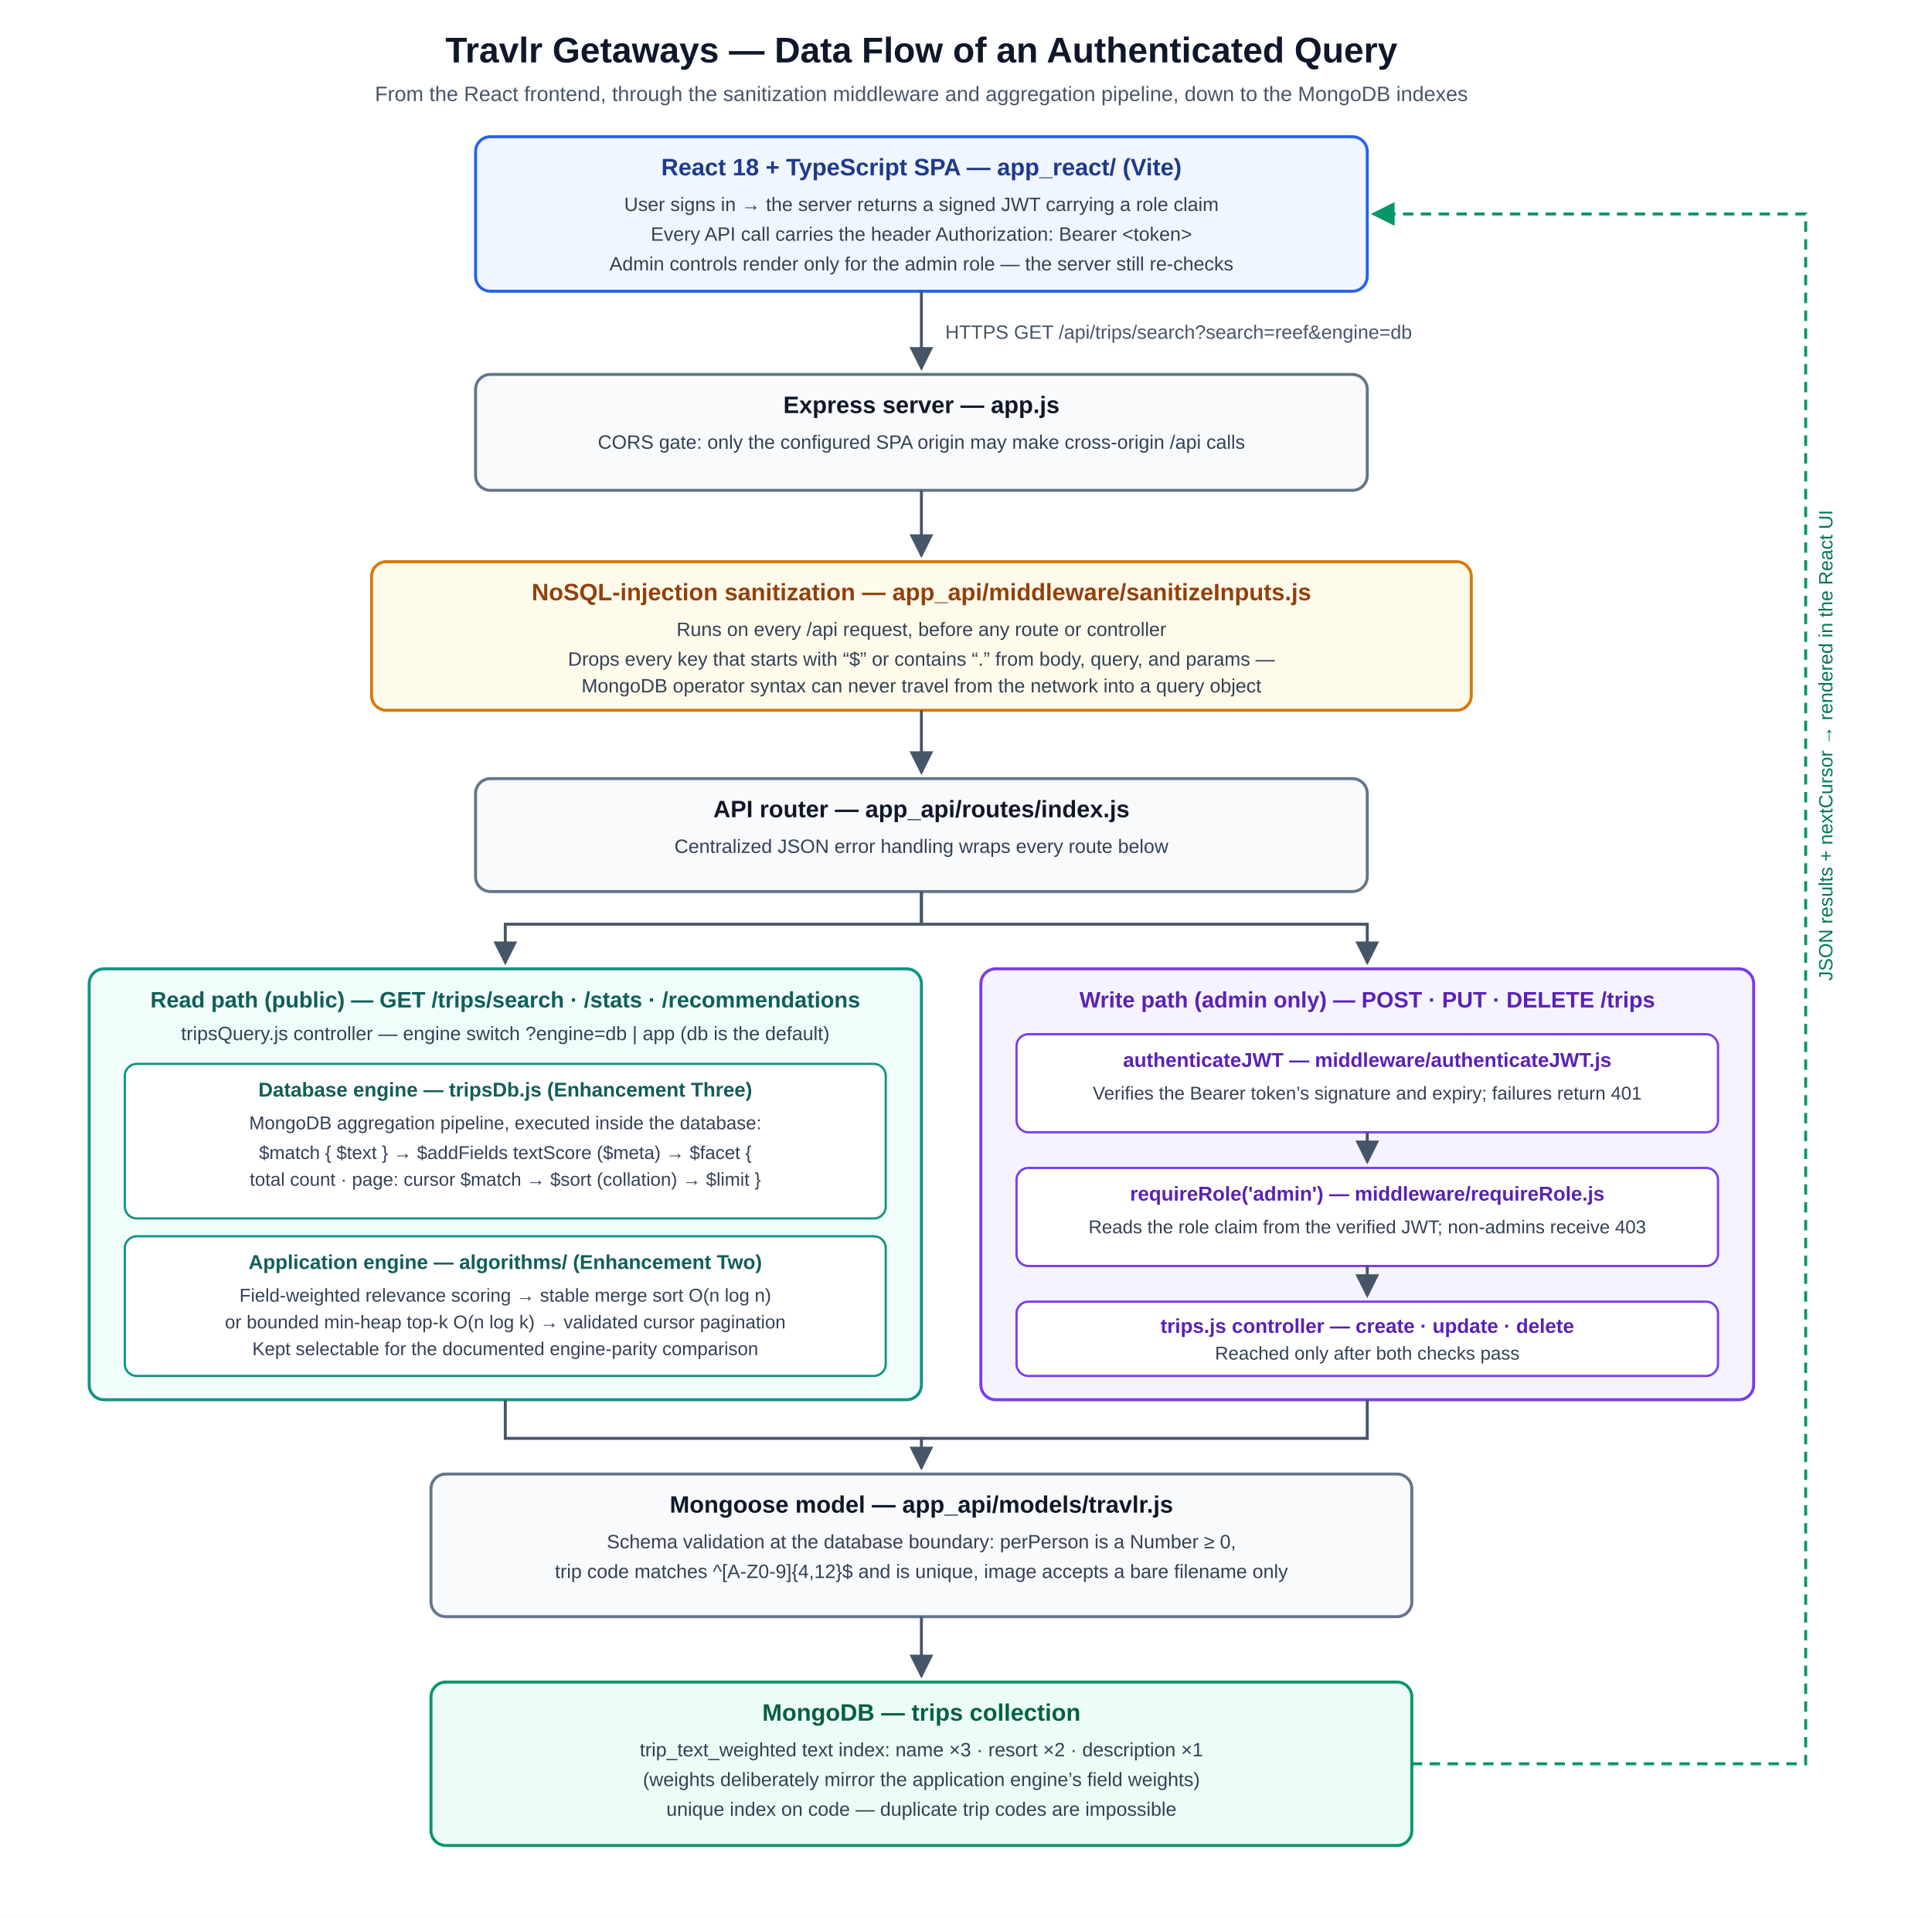
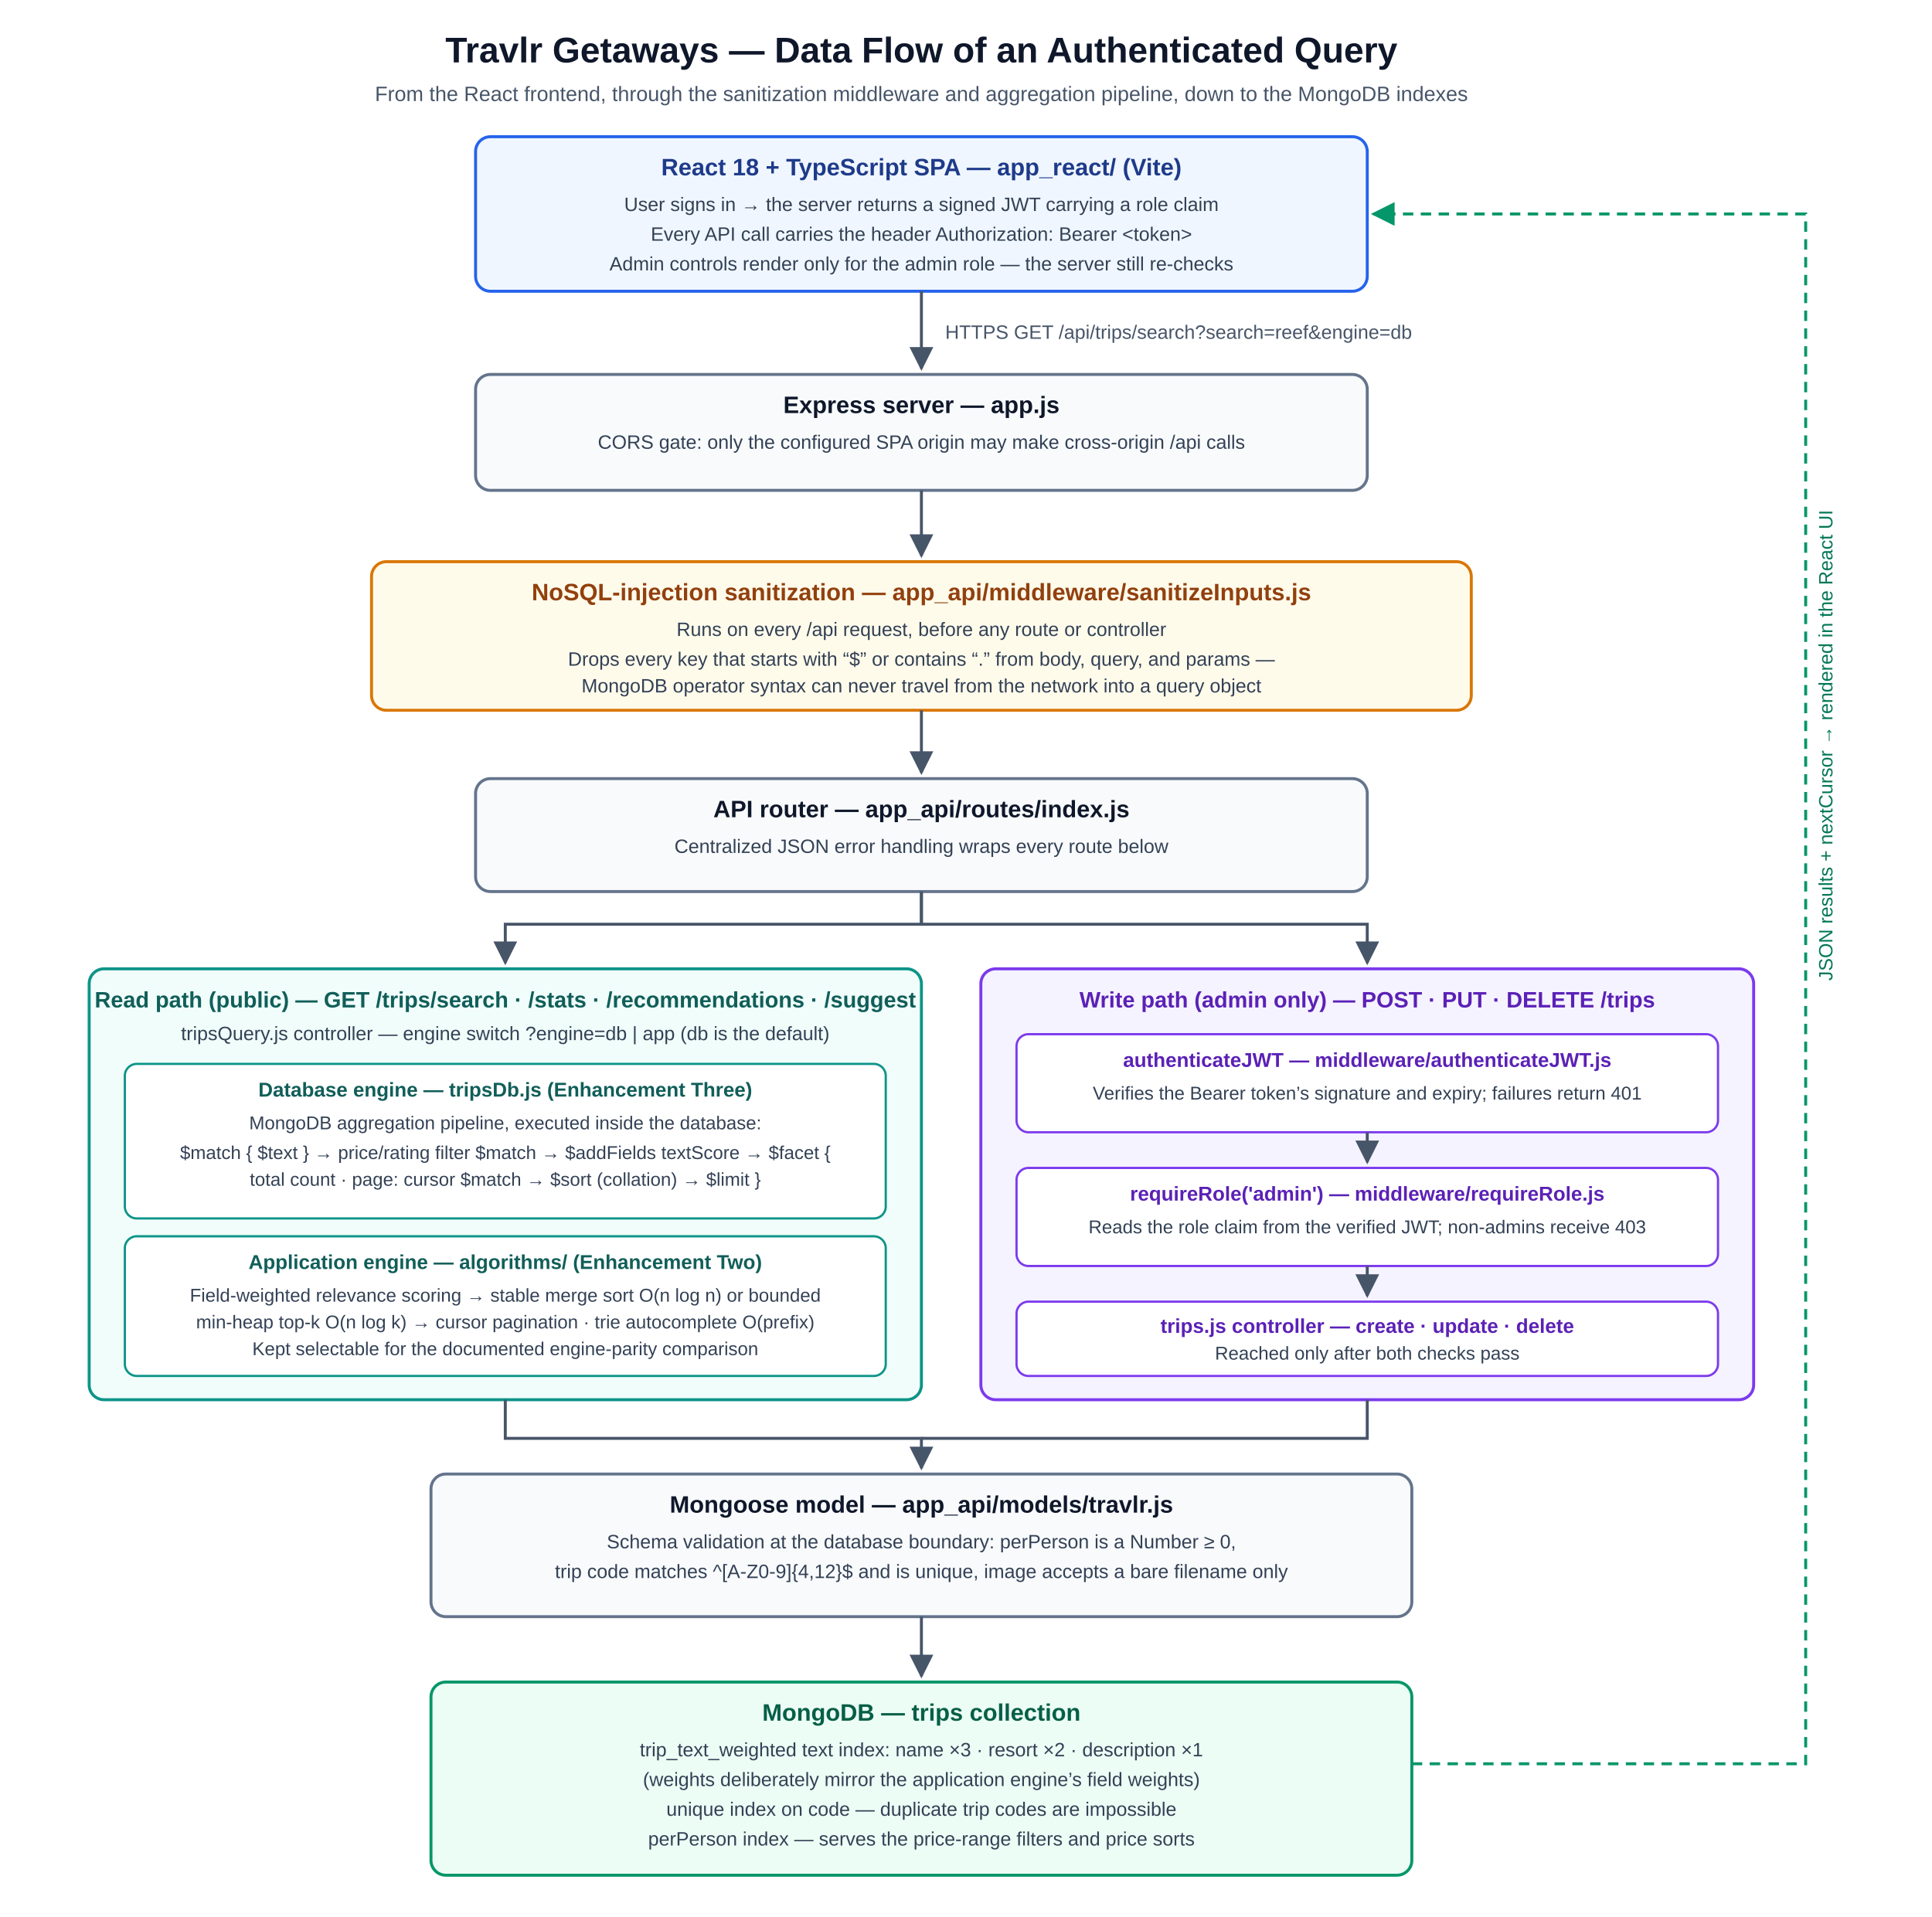
<svg xmlns="http://www.w3.org/2000/svg" viewBox="0 0 1300 1290" font-family="Segoe UI, Arial, Helvetica, sans-serif">
  <defs>
    <marker id="arrow" viewBox="0 0 10 10" refX="9" refY="5" markerWidth="8" markerHeight="8" orient="auto-start-reverse">
      <path d="M 0 0 L 10 5 L 0 10 z" fill="#475569" />
    </marker>
    <marker id="arrowGreen" viewBox="0 0 10 10" refX="9" refY="5" markerWidth="8" markerHeight="8" orient="auto-start-reverse">
      <path d="M 0 0 L 10 5 L 0 10 z" fill="#059669" />
    </marker>
  </defs>
  <rect x="0" y="0" width="1300" height="1290" fill="#ffffff" />
  <text x="620" y="42" text-anchor="middle" font-size="24" font-weight="700" fill="#0f172a">Travlr Getaways — Data Flow of an Authenticated Query</text>
  <text x="620" y="68" text-anchor="middle" font-size="14" fill="#475569">From the React frontend, through the sanitization middleware and aggregation pipeline, down to the MongoDB indexes</text>
  <rect x="320" y="92" width="600" height="104" rx="10" fill="#eff6ff" stroke="#2563eb" stroke-width="2" />
  <text x="620" y="118" text-anchor="middle" font-size="16" font-weight="700" fill="#1e3a8a">React 18 + TypeScript SPA — app_react/ (Vite)</text>
  <text x="620" y="142" text-anchor="middle" font-size="13" fill="#334155">User signs in → the server returns a signed JWT carrying a role claim</text>
  <text x="620" y="162" text-anchor="middle" font-size="13" fill="#334155">Every API call carries the header  Authorization: Bearer &lt;token&gt;</text>
  <text x="620" y="182" text-anchor="middle" font-size="13" fill="#334155">Admin controls render only for the admin role — the server still re-checks</text>
  <line x1="620" y1="196" x2="620" y2="248" stroke="#475569" stroke-width="2" marker-end="url(#arrow)" />
  <text x="636" y="228" font-size="13" fill="#475569">HTTPS  GET /api/trips/search?search=reef&amp;engine=db</text>
  <rect x="320" y="252" width="600" height="78" rx="10" fill="#f8fafc" stroke="#64748b" stroke-width="2" />
  <text x="620" y="278" text-anchor="middle" font-size="16" font-weight="700" fill="#0f172a">Express server — app.js</text>
  <text x="620" y="302" text-anchor="middle" font-size="13" fill="#334155">CORS gate: only the configured SPA origin may make cross-origin /api calls</text>
  <line x1="620" y1="330" x2="620" y2="374" stroke="#475569" stroke-width="2" marker-end="url(#arrow)" />
  <rect x="250" y="378" width="740" height="100" rx="10" fill="#fffbeb" stroke="#d97706" stroke-width="2" />
  <text x="620" y="404" text-anchor="middle" font-size="16" font-weight="700" fill="#92400e">NoSQL-injection sanitization — app_api/middleware/sanitizeInputs.js</text>
  <text x="620" y="428" text-anchor="middle" font-size="13" fill="#334155">Runs on every /api request, before any route or controller</text>
  <text x="620" y="448" text-anchor="middle" font-size="13" fill="#334155">Drops every key that starts with “$” or contains “.” from body, query, and params —</text>
  <text x="620" y="466" text-anchor="middle" font-size="13" fill="#334155">MongoDB operator syntax can never travel from the network into a query object</text>
  <line x1="620" y1="478" x2="620" y2="520" stroke="#475569" stroke-width="2" marker-end="url(#arrow)" />
  <rect x="320" y="524" width="600" height="76" rx="10" fill="#f8fafc" stroke="#64748b" stroke-width="2" />
  <text x="620" y="550" text-anchor="middle" font-size="16" font-weight="700" fill="#0f172a">API router — app_api/routes/index.js</text>
  <text x="620" y="574" text-anchor="middle" font-size="13" fill="#334155">Centralized JSON error handling wraps every route below</text>
  <path d="M 620 600 L 620 622 L 340 622 L 340 648" fill="none" stroke="#475569" stroke-width="2" marker-end="url(#arrow)" />
  <path d="M 620 600 L 620 622 L 920 622 L 920 648" fill="none" stroke="#475569" stroke-width="2" marker-end="url(#arrow)" />
  <rect x="60" y="652" width="560" height="290" rx="10" fill="#f0fdfa" stroke="#0d9488" stroke-width="2" />
-   <text x="340" y="678" text-anchor="middle" font-size="15" font-weight="700" fill="#115e59">Read path (public) — GET /trips/search · /stats · /recommendations</text>
+   <text x="340" y="678" text-anchor="middle" font-size="15" font-weight="700" fill="#115e59">Read path (public) — GET /trips/search · /stats · /recommendations · /suggest</text>
  <text x="340" y="700" text-anchor="middle" font-size="13" fill="#334155">tripsQuery.js controller — engine switch  ?engine=db | app  (db is the default)</text>
  <rect x="84" y="716" width="512" height="104" rx="8" fill="#ffffff" stroke="#0d9488" stroke-width="1.5" />
  <text x="340" y="738" text-anchor="middle" font-size="13.5" font-weight="700" fill="#115e59">Database engine — tripsDb.js (Enhancement Three)</text>
  <text x="340" y="760" text-anchor="middle" font-size="12.5" fill="#334155">MongoDB aggregation pipeline, executed inside the database:</text>
-   <text x="340" y="780" text-anchor="middle" font-size="12.5" fill="#334155">$match { $text } → $addFields textScore ($meta) → $facet {</text>
+   <text x="340" y="780" text-anchor="middle" font-size="12.5" fill="#334155">$match { $text } → price/rating filter $match → $addFields textScore → $facet {</text>
  <text x="340" y="798" text-anchor="middle" font-size="12.5" fill="#334155">total count  ·  page: cursor $match → $sort (collation) → $limit }</text>
  <rect x="84" y="832" width="512" height="94" rx="8" fill="#ffffff" stroke="#0d9488" stroke-width="1.5" />
  <text x="340" y="854" text-anchor="middle" font-size="13.5" font-weight="700" fill="#115e59">Application engine — algorithms/ (Enhancement Two)</text>
-   <text x="340" y="876" text-anchor="middle" font-size="12.5" fill="#334155">Field-weighted relevance scoring → stable merge sort O(n log n)</text>
-   <text x="340" y="894" text-anchor="middle" font-size="12.5" fill="#334155">or bounded min-heap top-k O(n log k) → validated cursor pagination</text>
+   <text x="340" y="876" text-anchor="middle" font-size="12.5" fill="#334155">Field-weighted relevance scoring → stable merge sort O(n log n) or bounded</text>
+   <text x="340" y="894" text-anchor="middle" font-size="12.5" fill="#334155">min-heap top-k O(n log k) → cursor pagination · trie autocomplete O(prefix)</text>
  <text x="340" y="912" text-anchor="middle" font-size="12.5" fill="#334155">Kept selectable for the documented engine-parity comparison</text>
  <rect x="660" y="652" width="520" height="290" rx="10" fill="#f5f3ff" stroke="#7c3aed" stroke-width="2" />
  <text x="920" y="678" text-anchor="middle" font-size="15" font-weight="700" fill="#5b21b6">Write path (admin only) — POST · PUT · DELETE /trips</text>
  <rect x="684" y="696" width="472" height="66" rx="8" fill="#ffffff" stroke="#7c3aed" stroke-width="1.5" />
  <text x="920" y="718" text-anchor="middle" font-size="13.5" font-weight="700" fill="#5b21b6">authenticateJWT — middleware/authenticateJWT.js</text>
  <text x="920" y="740" text-anchor="middle" font-size="12.5" fill="#334155">Verifies the Bearer token’s signature and expiry; failures return 401</text>
  <line x1="920" y1="762" x2="920" y2="782" stroke="#475569" stroke-width="2" marker-end="url(#arrow)" />
  <rect x="684" y="786" width="472" height="66" rx="8" fill="#ffffff" stroke="#7c3aed" stroke-width="1.5" />
  <text x="920" y="808" text-anchor="middle" font-size="13.5" font-weight="700" fill="#5b21b6">requireRole('admin') — middleware/requireRole.js</text>
  <text x="920" y="830" text-anchor="middle" font-size="12.5" fill="#334155">Reads the role claim from the verified JWT; non-admins receive 403</text>
  <line x1="920" y1="852" x2="920" y2="872" stroke="#475569" stroke-width="2" marker-end="url(#arrow)" />
  <rect x="684" y="876" width="472" height="50" rx="8" fill="#ffffff" stroke="#7c3aed" stroke-width="1.5" />
  <text x="920" y="897" text-anchor="middle" font-size="13.5" font-weight="700" fill="#5b21b6">trips.js controller — create · update · delete</text>
  <text x="920" y="915" text-anchor="middle" font-size="12.5" fill="#334155">Reached only after both checks pass</text>
  <path d="M 340 942 L 340 968 L 620 968 L 620 988" fill="none" stroke="#475569" stroke-width="2" marker-end="url(#arrow)" />
  <path d="M 920 942 L 920 968 L 620 968" fill="none" stroke="#475569" stroke-width="2" />
  <rect x="290" y="992" width="660" height="96" rx="10" fill="#f8fafc" stroke="#64748b" stroke-width="2" />
  <text x="620" y="1018" text-anchor="middle" font-size="16" font-weight="700" fill="#0f172a">Mongoose model — app_api/models/travlr.js</text>
  <text x="620" y="1042" text-anchor="middle" font-size="13" fill="#334155">Schema validation at the database boundary: perPerson is a Number ≥ 0,</text>
  <text x="620" y="1062" text-anchor="middle" font-size="13" fill="#334155">trip code matches ^[A-Z0-9]{4,12}$ and is unique, image accepts a bare filename only</text>
  <line x1="620" y1="1088" x2="620" y2="1128" stroke="#475569" stroke-width="2" marker-end="url(#arrow)" />
-   <rect x="290" y="1132" width="660" height="110" rx="10" fill="#ecfdf5" stroke="#059669" stroke-width="2" />
+   <rect x="290" y="1132" width="660" height="130" rx="10" fill="#ecfdf5" stroke="#059669" stroke-width="2" />
  <text x="620" y="1158" text-anchor="middle" font-size="16" font-weight="700" fill="#065f46">MongoDB — trips collection</text>
  <text x="620" y="1182" text-anchor="middle" font-size="13" fill="#334155">trip_text_weighted text index: name ×3 · resort ×2 · description ×1</text>
  <text x="620" y="1202" text-anchor="middle" font-size="13" fill="#334155">(weights deliberately mirror the application engine’s field weights)</text>
  <text x="620" y="1222" text-anchor="middle" font-size="13" fill="#334155">unique index on code — duplicate trip codes are impossible</text>
+   <text x="620" y="1242" text-anchor="middle" font-size="13" fill="#334155">perPerson index — serves the price-range filters and price sorts</text>
  <path d="M 950 1187 L 1215 1187 L 1215 144 L 924 144" fill="none" stroke="#059669" stroke-width="2" stroke-dasharray="7 5" marker-end="url(#arrowGreen)" />
  <text x="1233" y="660" font-size="13" fill="#047857" transform="rotate(-90 1233 660)">JSON results + nextCursor → rendered in the React UI</text>
</svg>
